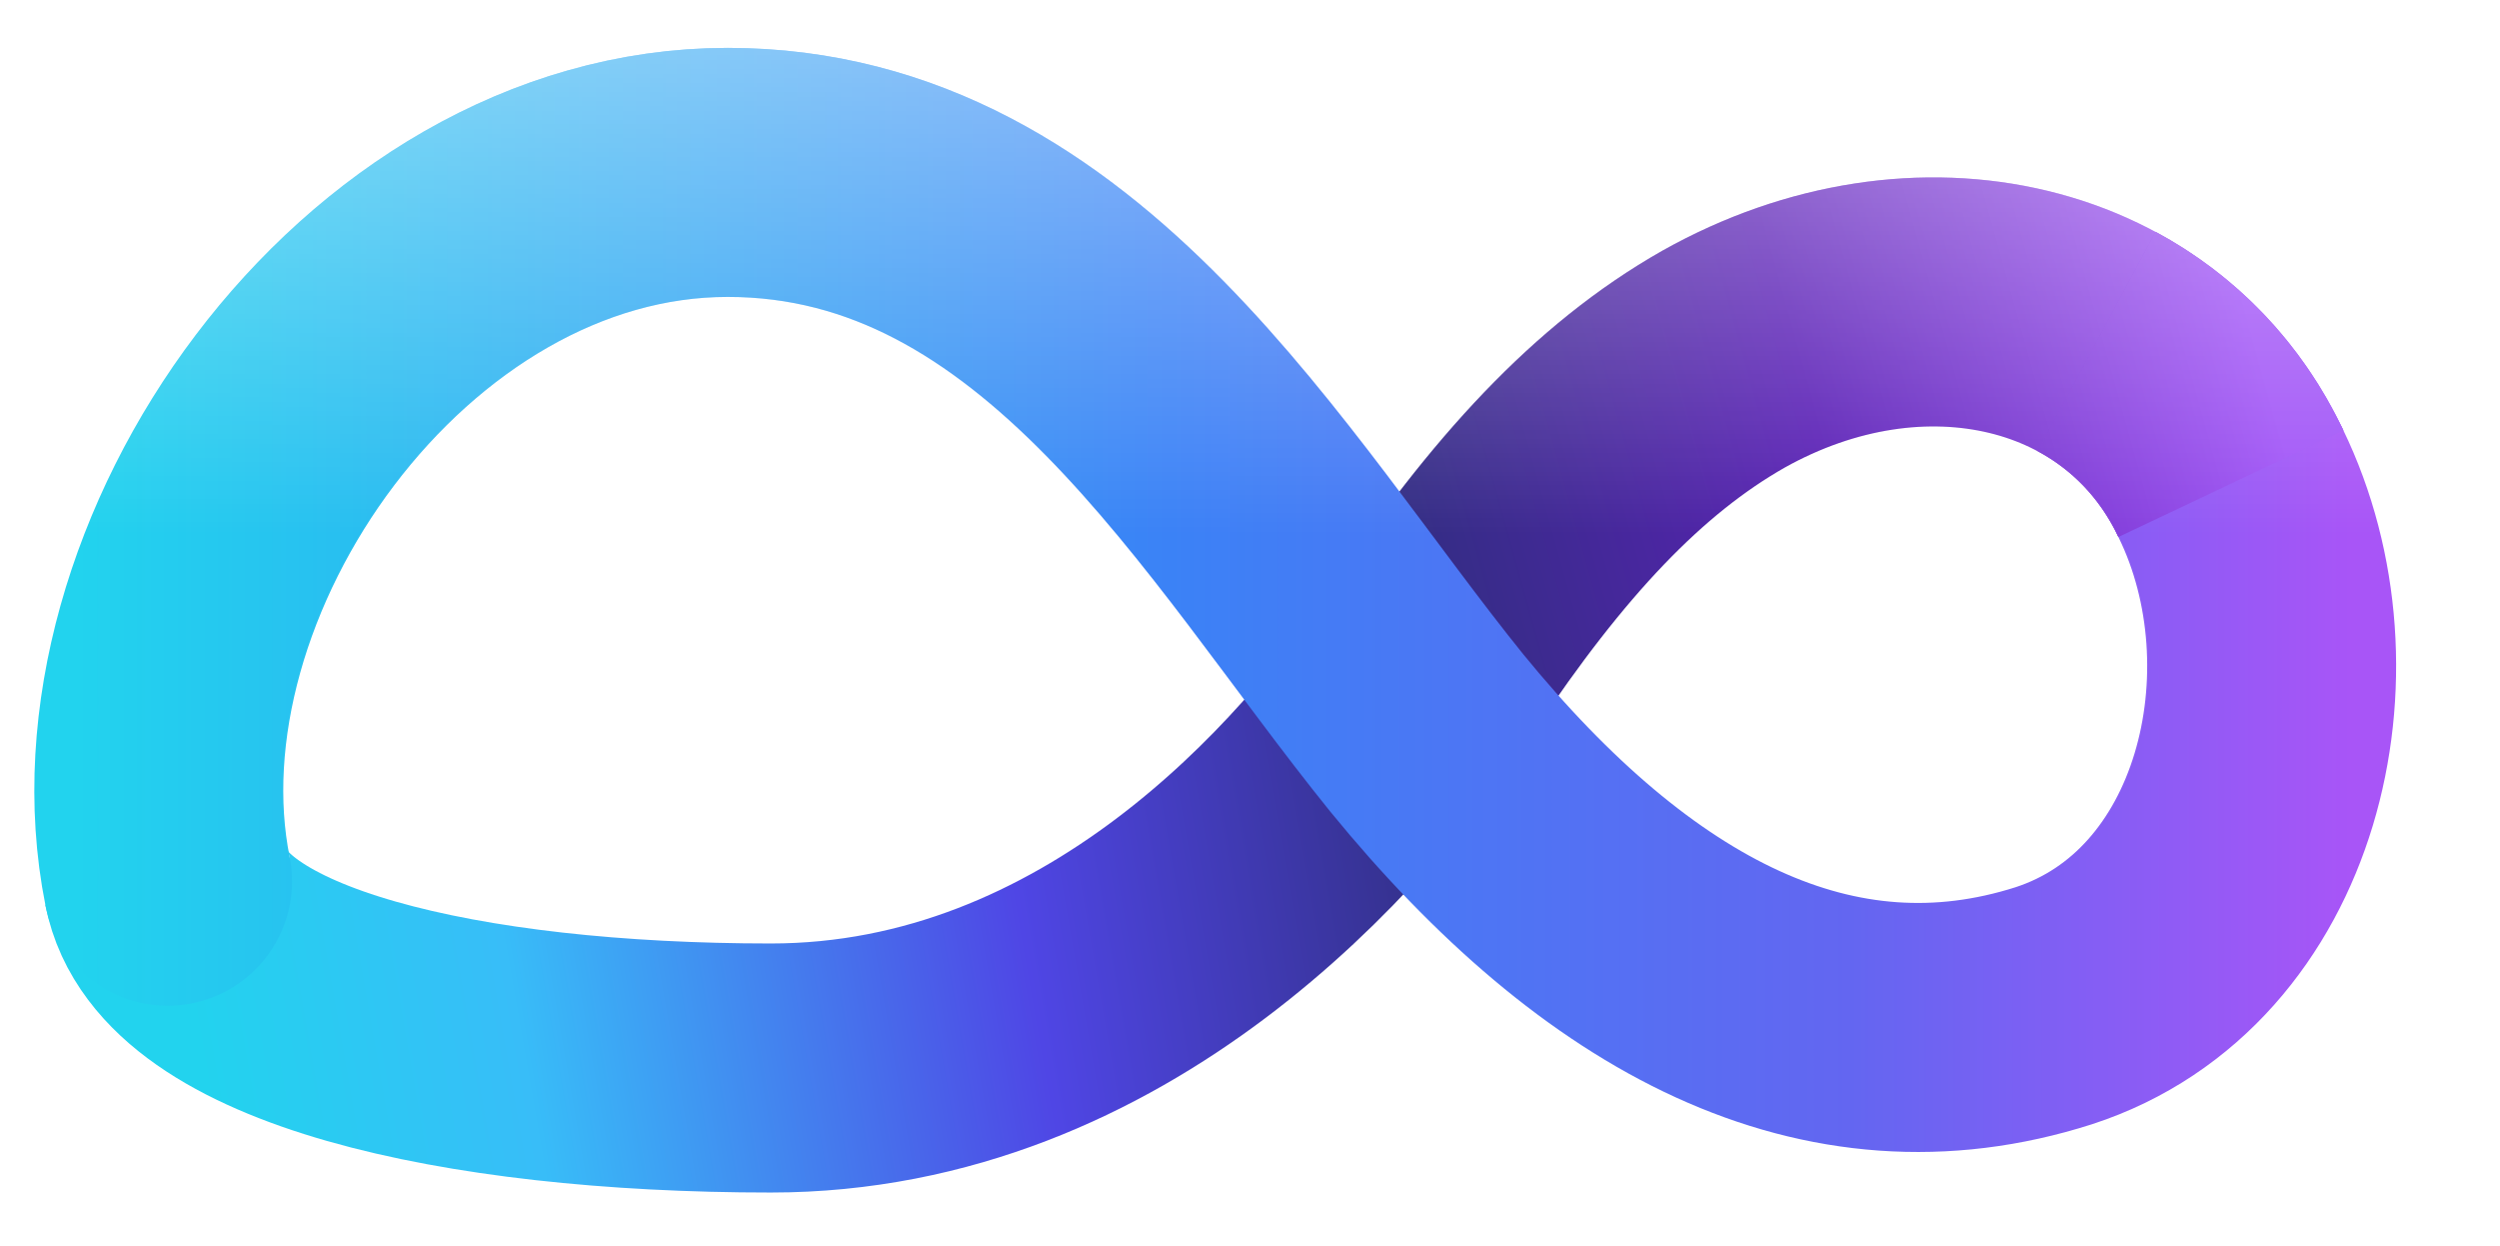
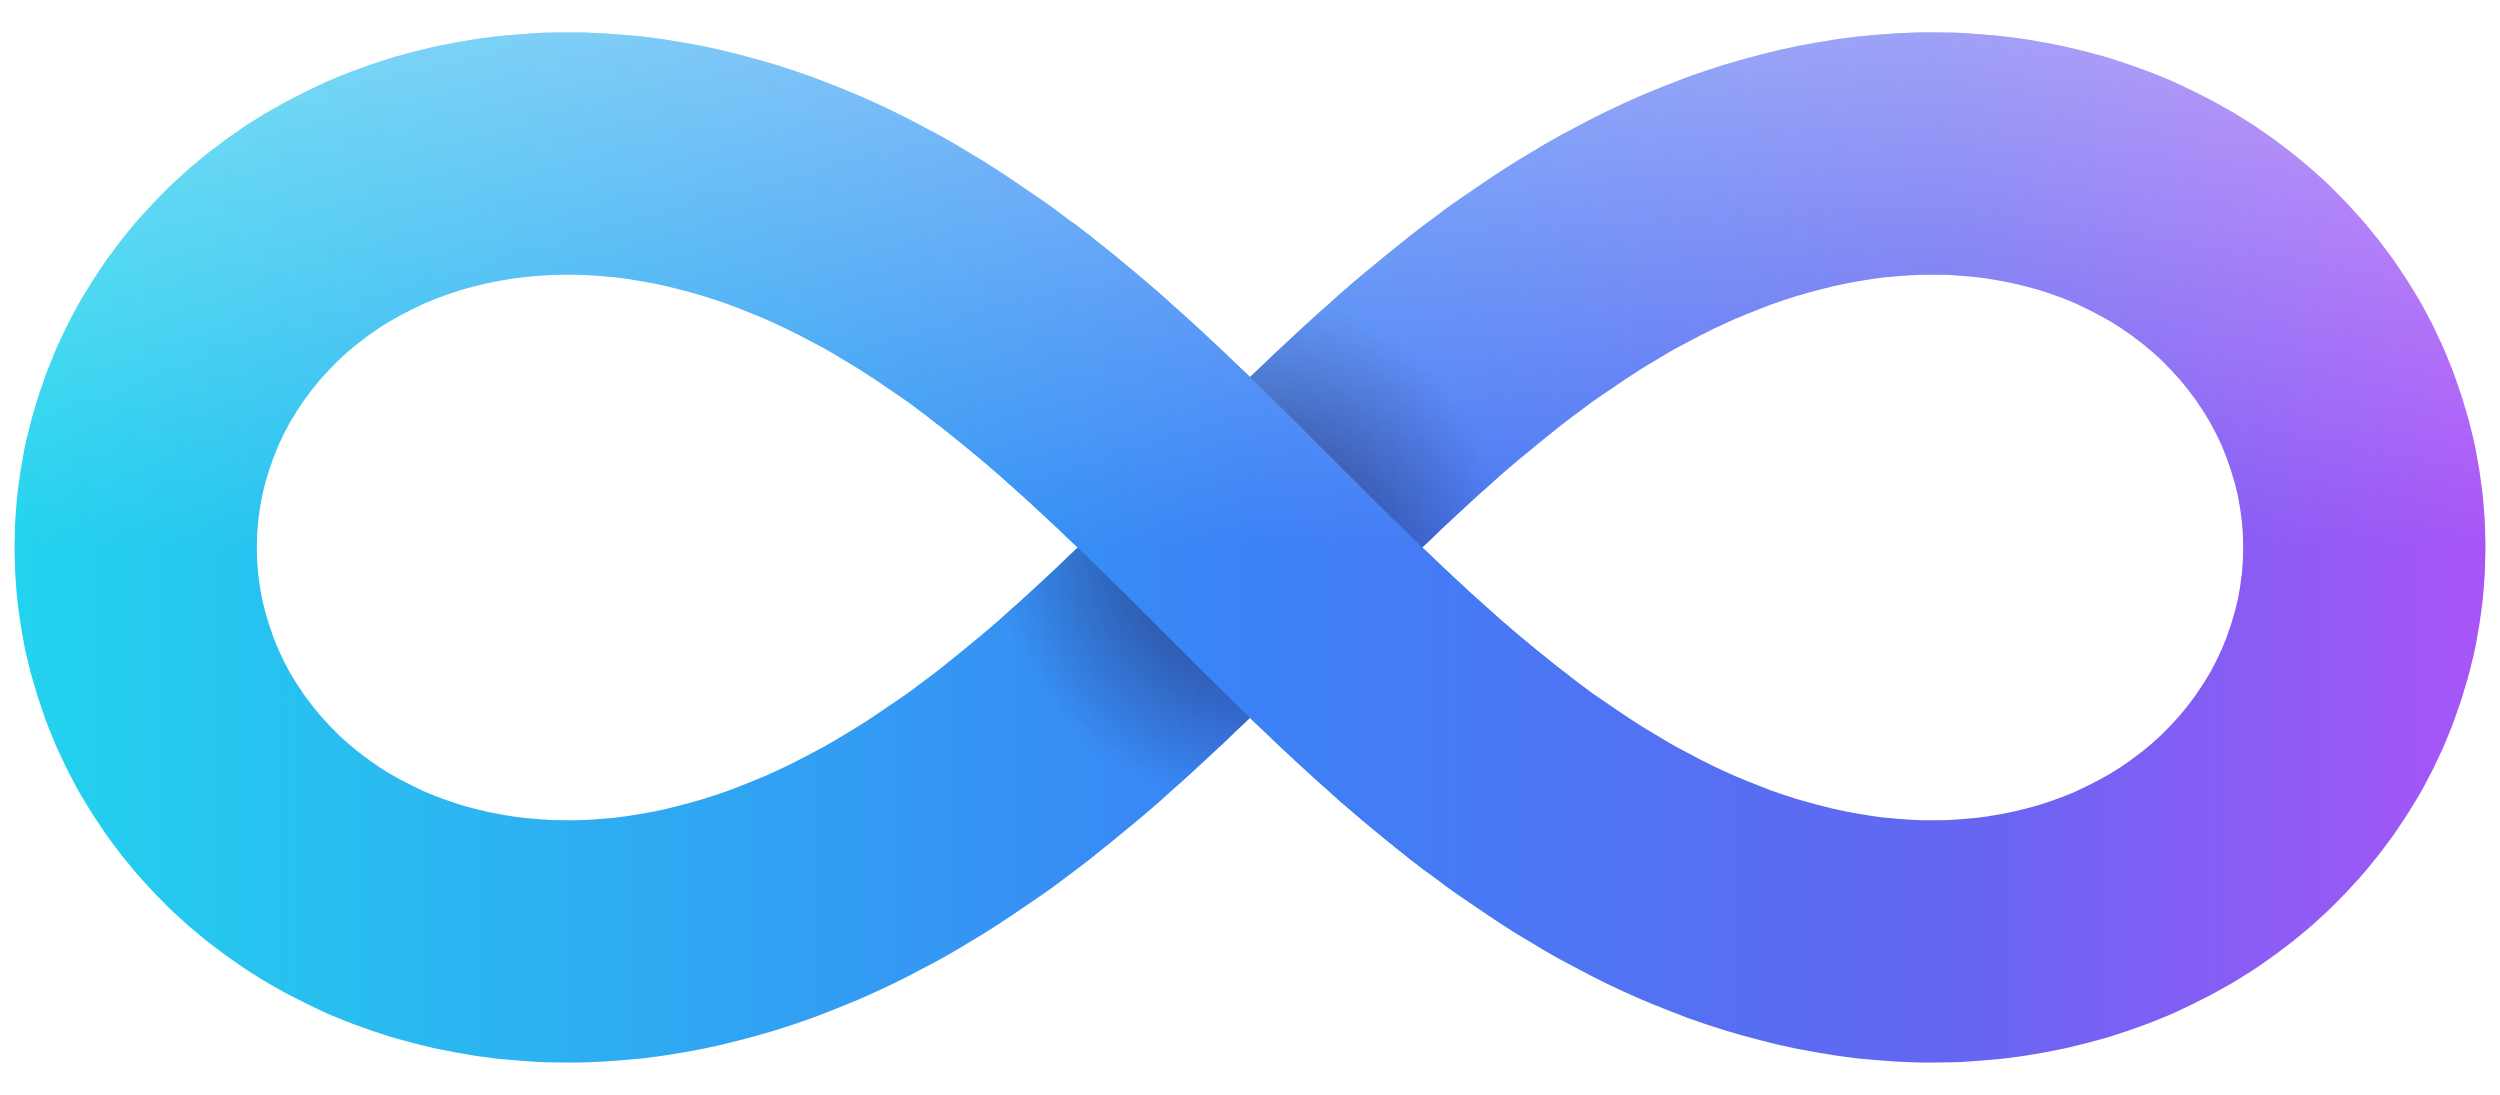
- <svg xmlns="http://www.w3.org/2000/svg" viewBox="8 24 1044 520" role="img" aria-label="FlowingTS">
+ <svg xmlns="http://www.w3.org/2000/svg" viewBox="14 44 1032 452" role="img" aria-label="FlowingTS">
  <defs>
-     <linearGradient id="fl-flow" x1="40" y1="0" x2="990" y2="0" gradientUnits="userSpaceOnUse">
+     <linearGradient id="fl-flow" x1="20.0" y1="0" x2="1040.0" y2="0" gradientUnits="userSpaceOnUse">
      <stop offset="0" stop-color="#22D3EE" />
-       <stop offset="0.48" stop-color="#3B82F6" />
+       <stop offset="0.5" stop-color="#3B82F6" />
      <stop offset="0.78" stop-color="#6366F1" />
      <stop offset="1" stop-color="#A855F7" />
    </linearGradient>
-     <linearGradient id="fl-under" x1="960" y1="200" x2="600" y2="300" gradientUnits="userSpaceOnUse">
-       <stop offset="0" stop-color="#A256F7" />
-       <stop offset="0.5" stop-color="#5B21B6" />
-       <stop offset="1" stop-color="#312E81" />
+     <linearGradient id="fl-gloss" x1="0" y1="50.0" x2="0" y2="490.0" gradientUnits="userSpaceOnUse">
+       <stop offset="0" stop-color="#FFFFFF" stop-opacity="0.4" />
+       <stop offset="0.5" stop-color="#FFFFFF" stop-opacity="0" />
    </linearGradient>
-     <linearGradient id="fl-return" x1="606" y1="300" x2="78" y2="392" gradientUnits="userSpaceOnUse">
-       <stop offset="0" stop-color="#312E81" />
-       <stop offset="0.35" stop-color="#4F46E5" />
-       <stop offset="0.75" stop-color="#38BDF8" />
-       <stop offset="1" stop-color="#22D3EE" />
-     </linearGradient>
-     <linearGradient id="fl-gloss" x1="0" y1="40" x2="0" y2="500" gradientUnits="userSpaceOnUse">
-       <stop offset="0" stop-color="#FFFFFF" stop-opacity="0.42" />
-       <stop offset="0.45" stop-color="#FFFFFF" stop-opacity="0" />
-     </linearGradient>
+     <radialGradient id="fl-shade" cx="530" cy="270" r="105.0" gradientUnits="userSpaceOnUse">
+       <stop offset="0" stop-color="#1E1B4B" stop-opacity="0.75" />
+       <stop offset="1" stop-color="#1E1B4B" stop-opacity="0" />
+     </radialGradient>
  </defs>
-   <g fill="none" stroke-width="104" stroke-linecap="round">
-     <path d="M940 226C904 150 810 128 728 174C684 199 646 240 606 300" stroke="url(#fl-under)" stroke-linecap="butt" />
-     <path d="M940 226C904 150 810 128 728 174C684 199 646 240 606 300" stroke="url(#fl-gloss)" stroke-linecap="butt" />
-     <path d="M606 300C566 360 470 470 330 470C200 470 88 444 78 392" stroke="url(#fl-return)" stroke-linecap="butt" />
-     <path d="M606 300C566 360 470 470 330 470C200 470 88 444 78 392" stroke="url(#fl-gloss)" stroke-linecap="butt" />
-     <path d="M78 392C52 262 168 96 312 96C452 96 528 236 604 330C684 428 772 474 866 444C952 416 978 304 940 226" stroke="url(#fl-flow)" />
-     <path d="M78 392C52 262 168 96 312 96C452 96 528 236 604 330C684 428 772 474 866 444C952 416 978 304 940 226" stroke="url(#fl-gloss)" />
-     <path d="M940.0 226.0C927.4 199.4 907.7 179.4 883.9 166.6" stroke="url(#fl-under)" stroke-linecap="butt" />
-     <path d="M940.0 226.0C927.4 199.4 907.7 179.4 883.9 166.6" stroke="url(#fl-gloss)" stroke-linecap="butt" />
+   <g fill="none" stroke-width="100" stroke-linejoin="round">
+     <path d="M990.0 270.0 L989.8 278.0 L989.2 286.0 L988.1 294.0 L986.7 301.9 L984.8 309.6 L982.5 317.3 L979.9 324.8 L976.9 332.2 L973.5 339.4 L969.8 346.4 L965.7 353.1 L961.3 359.7 L956.6 366.0 L951.7 372.0 L946.4 377.8 L941.0 383.3 L935.3 388.5 L929.4 393.4 L923.3 398.0 L917.0 402.4 L910.6 406.4 L904.0 410.1 L897.3 413.5 L890.6 416.7 L883.7 419.5 L876.8 422.0 L869.8 424.3 L862.8 426.2 L855.8 427.9 L848.7 429.3 L841.6 430.5 L834.6 431.4 L827.5 432.0 L820.5 432.5 L813.5 432.6 L806.6 432.6 L799.7 432.3 L792.9 431.8 L786.1 431.2 L779.4 430.3 L772.7 429.2 L766.1 428.0 L759.6 426.6 L753.2 425.0 L746.8 423.3 L740.6 421.5 L734.4 419.5 L728.3 417.4 L722.3 415.1 L716.3 412.7 L710.5 410.3 L704.7 407.7 L699.0 405.0 L693.4 402.2 L687.9 399.3 L682.4 396.4 L677.1 393.4 L671.8 390.2 L666.6 387.1 L661.4 383.8 L656.4 380.5 L651.4 377.1 L646.4 373.7 L641.5 370.3 L636.7 366.7 L632.0 363.2 L627.3 359.6 L622.7 355.9 L618.1 352.2 L613.6 348.5 L609.1 344.8 L604.6 341.0 L600.2 337.2 L595.9 333.3 L591.6 329.5 L587.3 325.6 L583.1 321.7 L578.9 317.8 L574.7 313.9 L570.6 309.9 L566.4 306.0 L562.3 302.0 L558.2 298.0 L554.2 294.0 L550.1 290.0 L546.1 286.0 L542.1 282.0 L538.0 278.0 L534.0 274.0 L530.0 270.0 L526.0 266.0 L522.0 262.0 L517.9 258.0 L513.9 254.0 L509.9 250.0 L505.8 246.0 L501.8 242.0 L497.7 238.0 L493.6 234.0 L489.4 230.1 L485.3 226.1 L481.1 222.2 L476.9 218.3 L472.7 214.4 L468.4 210.5 L464.1 206.7 L459.8 202.8 L455.4 199.0 L450.9 195.2 L446.4 191.5 L441.9 187.8 L437.3 184.1 L432.7 180.4 L428.0 176.8 L423.3 173.3 L418.5 169.7 L413.6 166.3 L408.6 162.9 L403.6 159.5 L398.6 156.2 L393.4 152.9 L388.2 149.8 L382.9 146.6 L377.6 143.6 L372.1 140.7 L366.6 137.8 L361.0 135.0 L355.3 132.3 L349.5 129.7 L343.7 127.3 L337.7 124.9 L331.7 122.6 L325.6 120.5 L319.4 118.5 L313.2 116.7 L306.8 115.0 L300.4 113.4 L293.9 112.0 L287.3 110.8 L280.6 109.7 L273.9 108.8 L267.1 108.2 L260.3 107.7 L253.4 107.4 L246.5 107.4 L239.5 107.5 L232.5 108.0 L225.4 108.6 L218.4 109.5 L211.3 110.7 L204.2 112.1 L197.2 113.8 L190.2 115.7 L183.2 118.0 L176.3 120.5 L169.4 123.3 L162.7 126.5 L156.0 129.9 L149.4 133.6 L143.0 137.6 L136.7 142.0 L130.6 146.6 L124.7 151.5 L119.0 156.7 L113.6 162.2 L108.3 168.0 L103.4 174.0 L98.7 180.3 L94.3 186.9 L90.2 193.6 L86.5 200.6 L83.1 207.8 L80.1 215.2 L77.5 222.7 L75.2 230.4 L73.3 238.1 L71.9 246.0 L70.8 254.0 L70.2 262.0 L70.0 270.0 L70.2 278.0 L70.8 286.0 L71.9 294.0 L73.3 301.9 L75.2 309.6 L77.5 317.3 L80.1 324.8 L83.1 332.2 L86.5 339.4 L90.2 346.4 L94.3 353.1 L98.7 359.7 L103.4 366.0 L108.3 372.0 L113.6 377.8 L119.0 383.3 L124.7 388.5 L130.6 393.4 L136.7 398.0 L143.0 402.4 L149.4 406.4 L156.0 410.1 L162.7 413.5 L169.4 416.7 L176.3 419.5 L183.2 422.0 L190.2 424.3 L197.2 426.2 L204.2 427.9 L211.3 429.3 L218.4 430.5 L225.4 431.4 L232.5 432.0 L239.5 432.5 L246.5 432.6 L253.4 432.6 L260.3 432.3 L267.1 431.8 L273.9 431.2 L280.6 430.3 L287.3 429.2 L293.9 428.0 L300.4 426.6 L306.8 425.0 L313.2 423.3 L319.4 421.5 L325.6 419.5 L331.7 417.4 L337.7 415.1 L343.7 412.7 L349.5 410.3 L355.3 407.7 L361.0 405.0 L366.6 402.2 L372.1 399.3 L377.6 396.4 L382.9 393.4 L388.2 390.2 L393.4 387.1 L398.6 383.8 L403.6 380.5 L408.6 377.1 L413.6 373.7 L418.5 370.3 L423.3 366.7 L428.0 363.2 L432.7 359.6 L437.3 355.9 L441.9 352.2 L446.4 348.5 L450.9 344.8 L455.4 341.0 L459.8 337.2 L464.1 333.3 L468.4 329.5 L472.7 325.6 L476.9 321.7 L481.1 317.8 L485.3 313.9 L489.4 309.9 L493.6 306.0 L497.7 302.0 L501.8 298.0 L505.8 294.0 L509.9 290.0 L513.9 286.0 L517.9 282.0 L522.0 278.0 L526.0 274.0 L530.0 270.0 L534.0 266.0 L538.0 262.0 L542.1 258.0 L546.1 254.0 L550.1 250.0 L554.2 246.0 L558.2 242.0 L562.3 238.0 L566.4 234.0 L570.6 230.1 L574.7 226.1 L578.9 222.2 L583.1 218.3 L587.3 214.4 L591.6 210.5 L595.9 206.7 L600.2 202.8 L604.6 199.0 L609.1 195.2 L613.6 191.5 L618.1 187.8 L622.7 184.1 L627.3 180.4 L632.0 176.8 L636.7 173.3 L641.5 169.7 L646.4 166.3 L651.4 162.9 L656.4 159.5 L661.4 156.2 L666.6 152.9 L671.8 149.8 L677.1 146.6 L682.4 143.6 L687.9 140.7 L693.4 137.8 L699.0 135.0 L704.7 132.3 L710.5 129.7 L716.3 127.3 L722.3 124.9 L728.3 122.6 L734.4 120.5 L740.6 118.5 L746.8 116.7 L753.2 115.0 L759.6 113.4 L766.1 112.0 L772.7 110.8 L779.4 109.7 L786.1 108.8 L792.9 108.2 L799.7 107.7 L806.6 107.4 L813.5 107.4 L820.5 107.5 L827.5 108.0 L834.6 108.6 L841.6 109.5 L848.7 110.7 L855.8 112.1 L862.8 113.8 L869.8 115.7 L876.8 118.0 L883.7 120.5 L890.6 123.3 L897.3 126.5 L904.0 129.9 L910.6 133.6 L917.0 137.6 L923.3 142.0 L929.4 146.6 L935.3 151.5 L941.0 156.7 L946.4 162.2 L951.7 168.0 L956.6 174.0 L961.3 180.3 L965.7 186.9 L969.8 193.6 L973.5 200.6 L976.9 207.8 L979.9 215.2 L982.5 222.7 L984.8 230.4 L986.7 238.1 L988.1 246.0 L989.2 254.0 L989.8 262.0 L990.0 270.0Z" stroke="url(#fl-flow)" />
+     <path d="M307.8 424.8 L310.3 424.1 L312.7 423.5 L315.1 422.8 L317.5 422.1 L319.9 421.3 L322.2 420.6 L324.6 419.8 L327.0 419.0 L329.3 418.2 L331.6 417.4 L333.9 416.6 L336.2 415.7 L338.5 414.8 L340.8 413.9 L343.0 413.0 L345.3 412.1 L347.5 411.1 L349.7 410.2 L352.0 409.2 L354.2 408.2 L356.3 407.2 L358.5 406.2 L360.7 405.1 L362.8 404.1 L365.0 403.0 L367.1 401.9 L369.2 400.9 L371.3 399.8 L373.4 398.6 L375.5 397.5 L377.6 396.4 L379.6 395.2 L381.7 394.1 L383.7 392.9 L385.7 391.7 L387.8 390.5 L389.8 389.3 L391.8 388.1 L393.7 386.9 L395.7 385.6 L397.7 384.4 L399.6 383.1 L401.6 381.9 L403.5 380.6 L405.4 379.3 L407.3 378.0 L409.2 376.8 L411.1 375.5 L413.0 374.1 L414.9 372.8 L416.7 371.5 L418.6 370.2 L420.4 368.8 L422.3 367.5 L424.1 366.1 L425.9 364.8 L427.7 363.4 L429.5 362.0 L431.3 360.6 L433.1 359.3 L434.9 357.9 L436.6 356.5 L438.4 355.1 L440.1 353.7 L441.9 352.3 L443.6 350.8 L445.3 349.4 L447.1 348.0 L448.8 346.6 L450.5 345.1 L452.2 343.7 L453.9 342.3 L455.6 340.8 L457.3 339.4 L458.9 337.9 L460.6 336.4 L462.3 335.0 L463.9 333.5 L465.6 332.0 L467.2 330.6 L468.9 329.1 L470.5 327.6 L472.1 326.1 L473.7 324.6 L475.4 323.2 L477.0 321.7 L478.6 320.2 L480.2 318.7 L481.8 317.2 L483.4 315.7 L485.0 314.2 L486.6 312.7 L488.2 311.2 L489.7 309.7 L491.3 308.2 L492.9 306.6 L494.5 305.1 L496.0 303.6 L497.6 302.1 L499.2 300.6 L500.7 299.1 L502.3 297.5 L503.8 296.0 L505.4 294.5 L506.9 293.0 L508.5 291.4 L510.0 289.9 L511.6 288.4 L513.1 286.9 L514.6 285.3 L516.2 283.8 L517.7 282.3 L519.3 280.7 L520.8 279.2 L522.3 277.7 L523.9 276.1 L525.4 274.6 L526.9 273.1 L528.5 271.5 L530.0 270.0 L531.5 268.5 L533.1 266.9 L534.6 265.4 L536.1 263.9 L537.7 262.3 L539.2 260.8 L540.7 259.3 L542.3 257.7 L543.8 256.2 L545.4 254.7 L546.9 253.1 L548.4 251.6 L550.0 250.1 L551.5 248.6 L553.1 247.0 L554.6 245.5 L556.2 244.0 L557.7 242.5 L559.3 240.9 L560.8 239.4 L562.4 237.9 L564.0 236.4 L565.5 234.9 L567.1 233.4 L568.7 231.8 L570.3 230.3 L571.8 228.8 L573.4 227.3 L575.0 225.8 L576.6 224.3 L578.2 222.8 L579.8 221.3 L581.4 219.8 L583.0 218.3 L584.6 216.8 L586.3 215.4 L587.9 213.9 L589.5 212.4 L591.1 210.9 L592.8 209.4 L594.4 208.0 L596.1 206.5 L597.7 205.0 L599.4 203.6 L601.1 202.1 L602.7 200.6 L604.4 199.2 L606.1 197.7 L607.8 196.3 L609.5 194.9 L611.2 193.4 L612.9 192.0 L614.7 190.6 L616.4 189.2 L618.1 187.7 L619.9 186.3 L621.6 184.9 L623.4 183.5 L625.1 182.1 L626.9 180.7 L628.7 179.4 L630.5 178.0 L632.3 176.6 L634.1 175.2 L635.9 173.9 L637.7 172.5 L639.6 171.2 L641.4 169.8 L643.3 168.5 L645.1 167.2 L647.0 165.9 L648.9 164.5 L650.8 163.2 L652.7 162.0 L654.6 160.7 L656.5 159.4 L658.4 158.1 L660.4 156.9 L662.3 155.6 L664.3 154.4 L666.3 153.1 L668.2 151.9 L670.2 150.7 L672.2 149.5 L674.3 148.3 L676.3 147.1 L678.3 145.9 L680.4 144.8 L682.4 143.6 L684.5 142.5 L686.6 141.4 L688.7 140.2 L690.8 139.1 L692.9 138.1 L695.0 137.0 L697.2 135.9 L699.3 134.9 L701.5 133.8 L703.7 132.8 L705.8 131.8 L708.0 130.8 L710.3 129.8 L712.5 128.9 L714.7 127.9 L717.0 127.0 L719.2 126.1 L721.5 125.2 L723.8 124.3 L726.1 123.4 L728.4 122.6 L730.7 121.8 L733.0 121.0 L735.4 120.2 L737.8 119.4 L740.1 118.7 L742.5 117.9 L744.9 117.2 L747.3 116.5 L749.7 115.9 L752.2 115.2" stroke="url(#fl-shade)" stroke-linecap="butt" />
+     <path d="M632.3 363.4 L631.3 362.7 L630.4 362.0 L629.5 361.2 L628.5 360.5 L627.6 359.8 L626.6 359.1 L625.7 358.3 L624.8 357.6 L623.9 356.9 L622.9 356.1 L622.0 355.4 L621.1 354.7 L620.2 353.9 L619.3 353.2 L618.3 352.4 L617.4 351.7 L616.5 351.0 L615.6 350.2 L614.7 349.5 L613.8 348.7 L612.9 348.0 L612.0 347.2 L611.1 346.5 L610.2 345.7 L609.3 345.0 L608.4 344.2 L607.5 343.4 L606.6 342.7 L605.7 341.9 L604.9 341.2 L604.0 340.4 L603.1 339.6 L602.2 338.9 L601.3 338.1 L600.4 337.4 L599.6 336.6 L598.7 335.8 L597.8 335.1 L597.0 334.3 L596.1 333.5 L595.2 332.7 L594.4 332.0 L593.5 331.2 L592.6 330.4 L591.8 329.6 L590.9 328.9 L590.0 328.1 L589.2 327.3 L588.3 326.5 L587.5 325.8 L586.6 325.0 L585.8 324.2 L584.9 323.4 L584.1 322.6 L583.2 321.9 L582.4 321.1 L581.5 320.3 L580.7 319.5 L579.9 318.7 L579.0 317.9 L578.2 317.1 L577.3 316.4 L576.5 315.6 L575.7 314.8 L574.8 314.0 L574.0 313.2 L573.2 312.4 L572.3 311.6 L571.5 310.8 L570.7 310.0 L569.8 309.2 L569.0 308.5 L568.2 307.7 L567.4 306.9 L566.5 306.1 L565.7 305.3 L564.9 304.5 L564.1 303.7 L563.2 302.9 L562.4 302.1 L561.6 301.3 L560.8 300.5 L560.0 299.7 L559.1 298.9 L558.3 298.1 L557.5 297.3 L556.7 296.5 L555.9 295.7 L555.1 294.9 L554.2 294.1 L553.4 293.3 L552.6 292.5 L551.8 291.7 L551.0 290.9 L550.2 290.1 L549.4 289.3 L548.6 288.5 L547.7 287.7 L546.9 286.9 L546.1 286.1 L545.3 285.3 L544.5 284.5 L543.7 283.7 L542.9 282.9 L542.1 282.1 L541.3 281.3 L540.5 280.5 L539.7 279.7 L538.9 278.9 L538.1 278.0 L537.2 277.2 L536.4 276.4 L535.6 275.6 L534.8 274.8 L534.0 274.0 L533.2 273.2 L532.4 272.4 L531.6 271.6 L530.8 270.8 L530.0 270.0 L529.2 269.2 L528.4 268.4 L527.6 267.6 L526.8 266.8 L526.0 266.0 L525.2 265.2 L524.4 264.4 L523.6 263.6 L522.8 262.8 L521.9 262.0 L521.1 261.1 L520.3 260.3 L519.5 259.5 L518.7 258.7 L517.9 257.9 L517.1 257.1 L516.3 256.3 L515.5 255.5 L514.7 254.7 L513.9 253.9 L513.1 253.1 L512.3 252.3 L511.4 251.5 L510.6 250.7 L509.8 249.9 L509.0 249.1 L508.2 248.3 L507.4 247.5 L506.6 246.7 L505.8 245.9 L504.9 245.1 L504.1 244.3 L503.3 243.5 L502.5 242.7 L501.7 241.9 L500.9 241.1 L500.0 240.3 L499.2 239.5 L498.4 238.7 L497.6 237.9 L496.8 237.1 L495.9 236.3 L495.1 235.5 L494.3 234.7 L493.5 233.9 L492.6 233.1 L491.8 232.3 L491.0 231.5 L490.2 230.8 L489.3 230.0 L488.5 229.2 L487.7 228.4 L486.8 227.6 L486.0 226.8 L485.2 226.0 L484.3 225.2 L483.5 224.4 L482.7 223.6 L481.8 222.9 L481.0 222.1 L480.1 221.3 L479.3 220.5 L478.5 219.7 L477.6 218.9 L476.8 218.1 L475.9 217.4 L475.1 216.6 L474.2 215.8 L473.4 215.0 L472.5 214.2 L471.7 213.5 L470.8 212.7 L470.0 211.9 L469.1 211.1 L468.2 210.4 L467.4 209.6 L466.5 208.8 L465.6 208.0 L464.8 207.3 L463.9 206.5 L463.0 205.7 L462.2 204.9 L461.3 204.2 L460.4 203.4 L459.6 202.6 L458.7 201.9 L457.8 201.1 L456.9 200.4 L456.0 199.6 L455.1 198.8 L454.3 198.1 L453.4 197.3 L452.5 196.6 L451.6 195.8 L450.7 195.0 L449.8 194.3 L448.9 193.5 L448.0 192.8 L447.1 192.0 L446.2 191.3 L445.3 190.5 L444.4 189.8 L443.5 189.0 L442.6 188.3 L441.7 187.6 L440.7 186.8 L439.8 186.1 L438.9 185.3 L438.0 184.6 L437.1 183.9 L436.1 183.1 L435.2 182.4 L434.3 181.7 L433.4 180.9 L432.4 180.2 L431.5 179.5 L430.5 178.8 L429.6 178.0 L428.7 177.3 L427.7 176.6" stroke="url(#fl-flow)" stroke-linecap="butt" />
+     <path d="M990.0 270.0 L989.8 278.0 L989.2 286.0 L988.1 294.0 L986.7 301.9 L984.8 309.6 L982.5 317.3 L979.9 324.8 L976.9 332.2 L973.5 339.4 L969.8 346.4 L965.7 353.1 L961.3 359.7 L956.6 366.0 L951.7 372.0 L946.4 377.8 L941.0 383.3 L935.3 388.5 L929.4 393.4 L923.3 398.0 L917.0 402.4 L910.6 406.4 L904.0 410.1 L897.3 413.5 L890.6 416.7 L883.7 419.5 L876.8 422.0 L869.8 424.3 L862.8 426.2 L855.8 427.9 L848.7 429.3 L841.6 430.5 L834.6 431.4 L827.5 432.0 L820.5 432.5 L813.5 432.6 L806.6 432.6 L799.7 432.3 L792.9 431.8 L786.1 431.2 L779.4 430.3 L772.7 429.2 L766.1 428.0 L759.6 426.6 L753.2 425.0 L746.8 423.3 L740.6 421.5 L734.4 419.5 L728.3 417.4 L722.3 415.1 L716.3 412.7 L710.5 410.3 L704.7 407.7 L699.0 405.0 L693.4 402.2 L687.9 399.3 L682.4 396.4 L677.1 393.4 L671.8 390.2 L666.6 387.1 L661.4 383.8 L656.4 380.5 L651.4 377.1 L646.4 373.7 L641.5 370.3 L636.7 366.7 L632.0 363.2 L627.3 359.6 L622.7 355.9 L618.1 352.2 L613.6 348.5 L609.1 344.8 L604.6 341.0 L600.2 337.2 L595.9 333.3 L591.6 329.5 L587.3 325.6 L583.1 321.7 L578.9 317.8 L574.7 313.9 L570.6 309.9 L566.4 306.0 L562.3 302.0 L558.2 298.0 L554.2 294.0 L550.1 290.0 L546.1 286.0 L542.1 282.0 L538.0 278.0 L534.0 274.0 L530.0 270.0 L526.0 266.0 L522.0 262.0 L517.9 258.0 L513.9 254.0 L509.9 250.0 L505.8 246.0 L501.8 242.0 L497.7 238.0 L493.6 234.0 L489.4 230.1 L485.3 226.1 L481.1 222.2 L476.9 218.3 L472.7 214.4 L468.4 210.5 L464.1 206.7 L459.8 202.8 L455.4 199.0 L450.9 195.2 L446.4 191.5 L441.9 187.8 L437.3 184.1 L432.7 180.4 L428.0 176.8 L423.3 173.3 L418.5 169.7 L413.6 166.3 L408.6 162.9 L403.6 159.5 L398.6 156.2 L393.4 152.9 L388.2 149.8 L382.9 146.6 L377.6 143.6 L372.1 140.7 L366.6 137.8 L361.0 135.0 L355.3 132.3 L349.5 129.7 L343.7 127.3 L337.7 124.9 L331.7 122.6 L325.6 120.5 L319.4 118.5 L313.2 116.7 L306.8 115.0 L300.4 113.4 L293.9 112.0 L287.3 110.8 L280.6 109.7 L273.9 108.8 L267.1 108.2 L260.3 107.7 L253.4 107.4 L246.5 107.4 L239.5 107.5 L232.5 108.0 L225.4 108.6 L218.4 109.5 L211.3 110.7 L204.2 112.1 L197.2 113.8 L190.2 115.7 L183.2 118.0 L176.3 120.5 L169.4 123.3 L162.7 126.5 L156.0 129.9 L149.4 133.6 L143.0 137.6 L136.7 142.0 L130.6 146.6 L124.7 151.5 L119.0 156.7 L113.6 162.2 L108.3 168.0 L103.4 174.0 L98.7 180.3 L94.3 186.9 L90.2 193.6 L86.5 200.6 L83.1 207.8 L80.1 215.2 L77.5 222.7 L75.2 230.4 L73.3 238.1 L71.9 246.0 L70.8 254.0 L70.2 262.0 L70.0 270.0 L70.2 278.0 L70.8 286.0 L71.9 294.0 L73.3 301.9 L75.2 309.6 L77.5 317.3 L80.1 324.8 L83.1 332.2 L86.5 339.4 L90.2 346.4 L94.3 353.1 L98.7 359.7 L103.4 366.0 L108.3 372.0 L113.6 377.8 L119.0 383.3 L124.7 388.5 L130.6 393.4 L136.7 398.0 L143.0 402.4 L149.4 406.4 L156.0 410.1 L162.7 413.5 L169.4 416.7 L176.3 419.5 L183.2 422.0 L190.2 424.3 L197.2 426.2 L204.2 427.9 L211.3 429.3 L218.4 430.5 L225.4 431.4 L232.5 432.0 L239.5 432.5 L246.5 432.6 L253.4 432.6 L260.3 432.3 L267.1 431.8 L273.9 431.2 L280.6 430.3 L287.3 429.2 L293.9 428.0 L300.4 426.6 L306.8 425.0 L313.2 423.3 L319.4 421.5 L325.6 419.5 L331.7 417.4 L337.7 415.1 L343.7 412.7 L349.5 410.3 L355.3 407.7 L361.0 405.0 L366.6 402.2 L372.1 399.3 L377.6 396.4 L382.9 393.4 L388.2 390.2 L393.4 387.1 L398.6 383.8 L403.6 380.5 L408.6 377.1 L413.6 373.7 L418.5 370.3 L423.3 366.7 L428.0 363.2 L432.7 359.6 L437.3 355.9 L441.9 352.2 L446.4 348.5 L450.9 344.8 L455.4 341.0 L459.8 337.2 L464.1 333.3 L468.4 329.5 L472.7 325.6 L476.9 321.7 L481.1 317.8 L485.3 313.9 L489.4 309.9 L493.6 306.0 L497.7 302.0 L501.8 298.0 L505.8 294.0 L509.9 290.0 L513.9 286.0 L517.9 282.0 L522.0 278.0 L526.0 274.0 L530.0 270.0 L534.0 266.0 L538.0 262.0 L542.1 258.0 L546.1 254.0 L550.1 250.0 L554.2 246.0 L558.2 242.0 L562.3 238.0 L566.4 234.0 L570.6 230.1 L574.7 226.1 L578.9 222.2 L583.1 218.3 L587.3 214.4 L591.6 210.5 L595.9 206.7 L600.2 202.8 L604.6 199.0 L609.1 195.2 L613.6 191.5 L618.1 187.8 L622.7 184.1 L627.3 180.4 L632.0 176.8 L636.7 173.3 L641.5 169.7 L646.4 166.3 L651.4 162.9 L656.4 159.5 L661.4 156.2 L666.6 152.9 L671.8 149.8 L677.1 146.6 L682.4 143.6 L687.9 140.7 L693.4 137.8 L699.0 135.0 L704.7 132.3 L710.5 129.7 L716.3 127.3 L722.3 124.9 L728.3 122.6 L734.4 120.5 L740.6 118.5 L746.8 116.7 L753.2 115.0 L759.6 113.4 L766.1 112.0 L772.7 110.8 L779.4 109.7 L786.1 108.8 L792.9 108.2 L799.7 107.7 L806.6 107.4 L813.5 107.4 L820.5 107.5 L827.5 108.0 L834.6 108.6 L841.6 109.5 L848.7 110.7 L855.8 112.1 L862.8 113.8 L869.8 115.7 L876.8 118.0 L883.7 120.5 L890.6 123.3 L897.3 126.5 L904.0 129.9 L910.6 133.6 L917.0 137.6 L923.3 142.0 L929.4 146.6 L935.3 151.5 L941.0 156.7 L946.4 162.2 L951.7 168.0 L956.6 174.0 L961.3 180.3 L965.7 186.9 L969.8 193.6 L973.5 200.6 L976.9 207.8 L979.9 215.2 L982.5 222.7 L984.8 230.4 L986.7 238.1 L988.1 246.0 L989.2 254.0 L989.8 262.0 L990.0 270.0Z" stroke="url(#fl-gloss)" />
  </g>
</svg>
